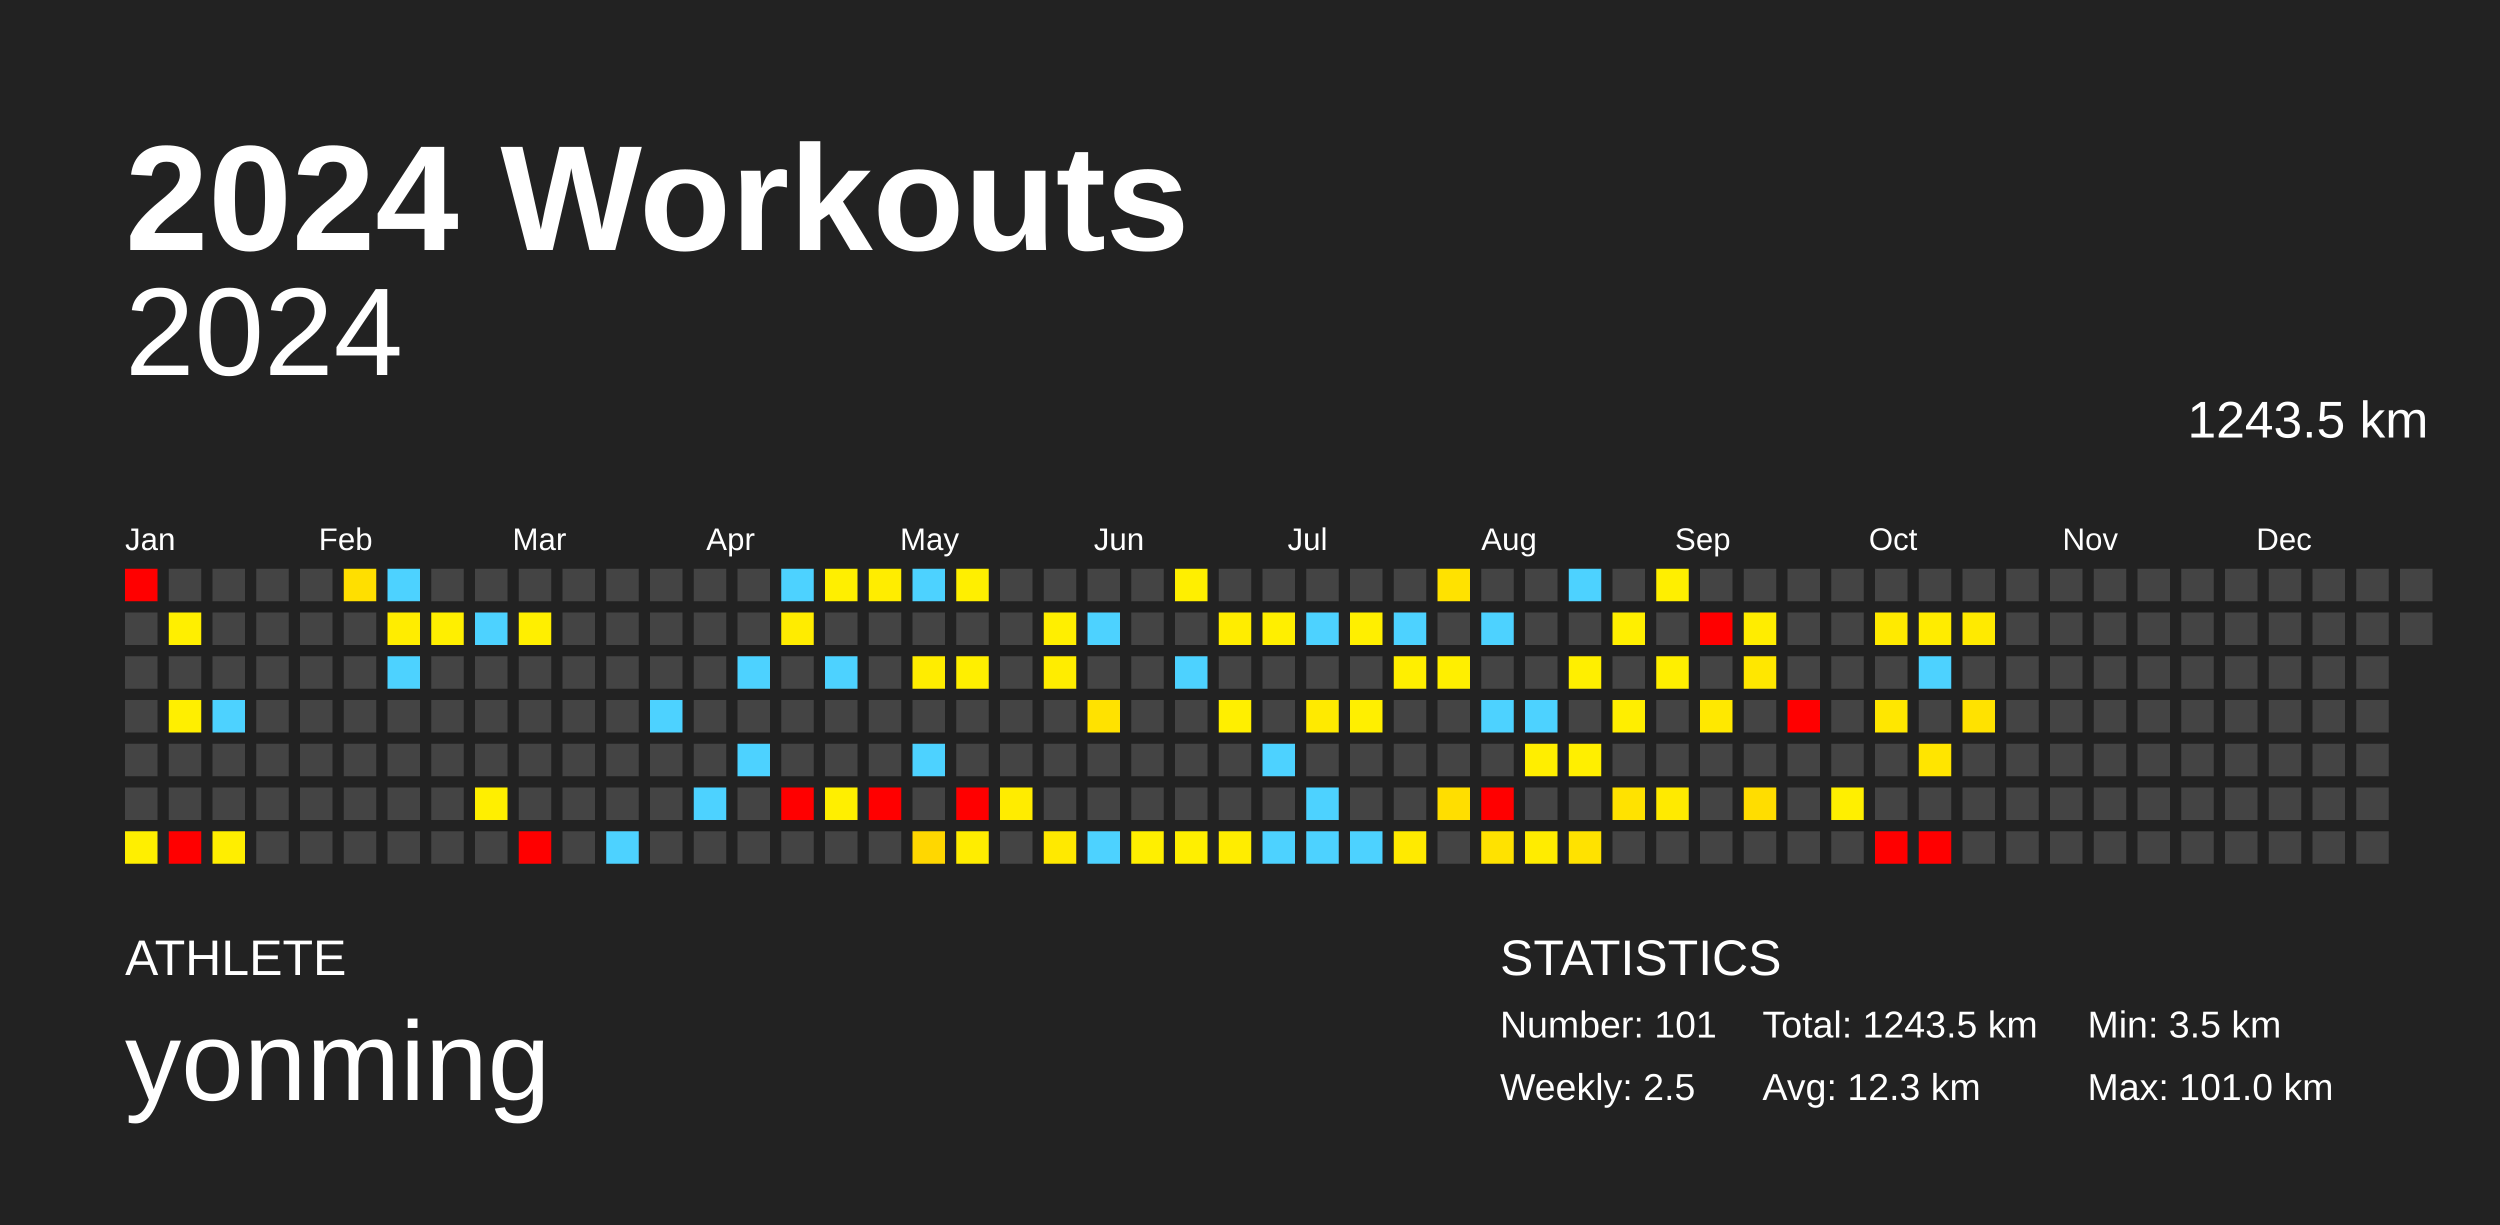
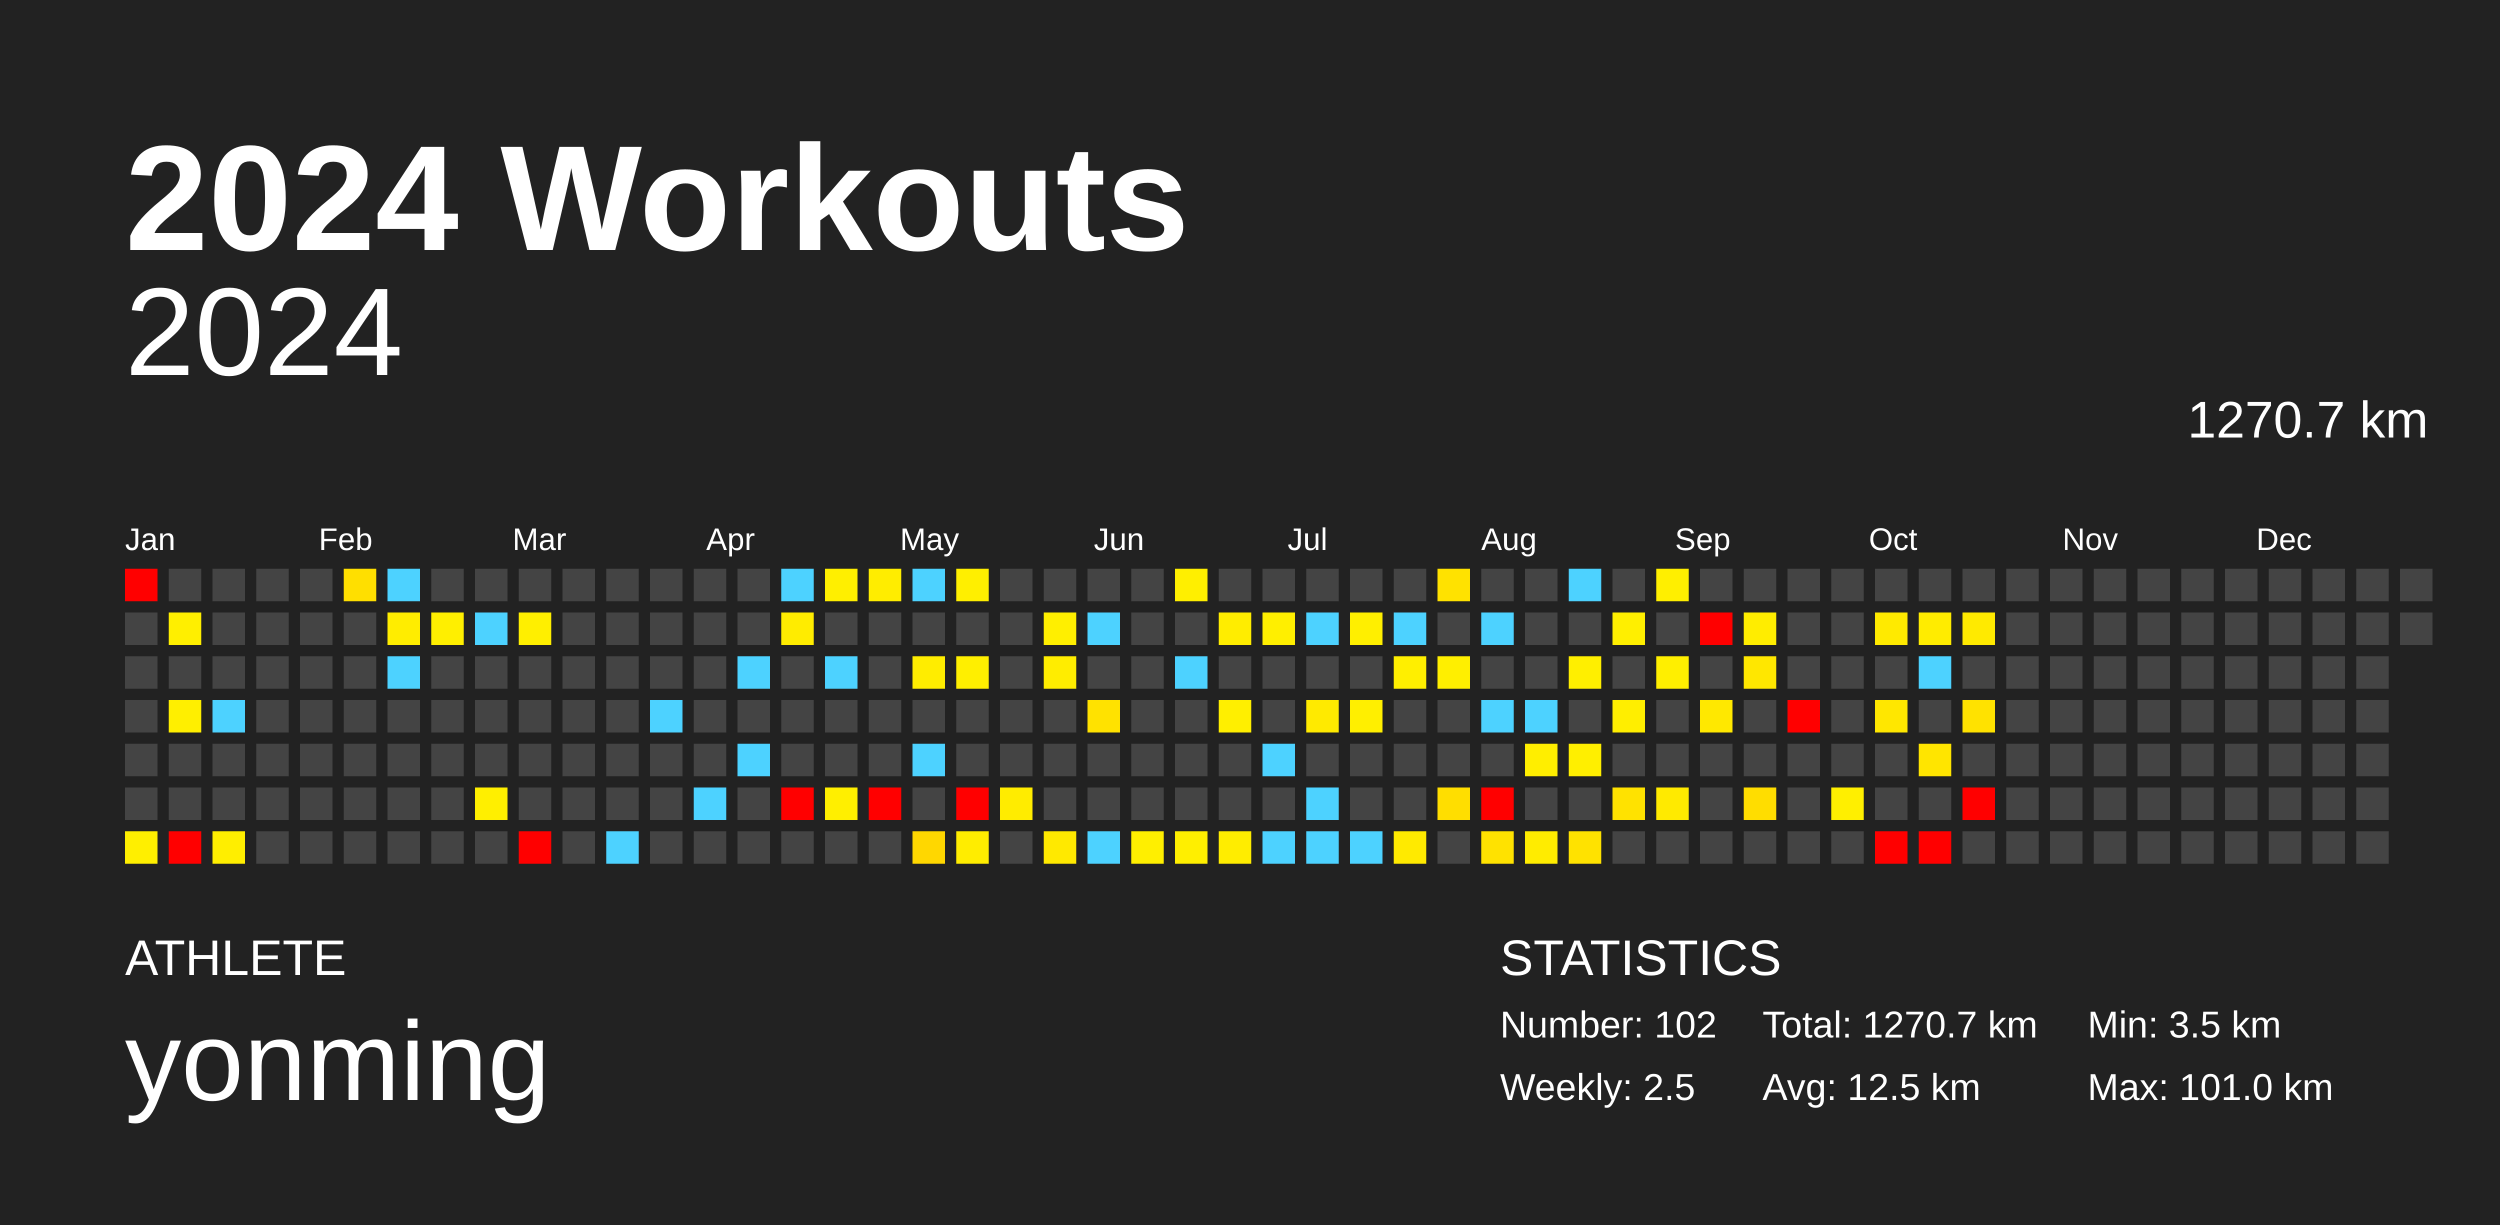
<svg xmlns="http://www.w3.org/2000/svg" baseProfile="full" height="98mm" version="1.1" viewBox="0,0,200,98" width="200mm">
  <defs />
  <rect fill="#222222" height="98" width="200" x="0" y="0" />
  <text fill="#FFFFFF" style="font-size:12px; font-family:Arial; font-weight:bold;" x="10" y="20">2024 Workouts</text>
  <text fill="#FFFFFF" style="font-size:4px; font-family:Arial" x="10" y="78">ATHLETE</text>
  <text fill="#FFFFFF" style="font-size:9px; font-family:Arial" x="10" y="88">yonming</text>
  <text fill="#FFFFFF" style="font-size:4px; font-family:Arial" x="120" y="78">STATISTICS</text>
-   <text fill="#FFFFFF" style="font-size:3px; font-family:Arial" x="120" y="83">Number: 101</text>
+   <text fill="#FFFFFF" style="font-size:3px; font-family:Arial" x="120" y="83">Number: 102</text>
  <text fill="#FFFFFF" style="font-size:3px; font-family:Arial" x="120" y="88">Weekly: 2.5</text>
-   <text fill="#FFFFFF" style="font-size:3px; font-family:Arial" x="141" y="83">Total: 1243.5 km</text>
-   <text fill="#FFFFFF" style="font-size:3px; font-family:Arial" x="141" y="88">Avg: 12.3 km</text>
+   <text fill="#FFFFFF" style="font-size:3px; font-family:Arial" x="141" y="83">Total: 1270.7 km</text>
+   <text fill="#FFFFFF" style="font-size:3px; font-family:Arial" x="141" y="88">Avg: 12.5 km</text>
  <text fill="#FFFFFF" style="font-size:3px; font-family:Arial" x="167" y="83">Min: 3.5 km</text>
  <text fill="#FFFFFF" style="font-size:3px; font-family:Arial" x="167" y="88">Max: 101.0 km</text>
  <text alignment-baseline="hanging" fill="#FFFFFF" style="font-size:10.0px; font-family:Arial;" x="10" y="30">2024</text>
-   <text alignment-baseline="hanging" fill="#FFFFFF" style="font-size:4.125px; font-family:Arial;" x="175" y="35">1243.5 km</text>
+   <text alignment-baseline="hanging" fill="#FFFFFF" style="font-size:4.125px; font-family:Arial;" x="175" y="35">1270.7 km</text>
  <text fill="#FFFFFF" style="font-size:2.5px; font-family:Arial" x="10.0" y="44">Jan</text>
  <text fill="#FFFFFF" style="font-size:2.5px; font-family:Arial" x="25.5" y="44">Feb</text>
  <text fill="#FFFFFF" style="font-size:2.5px; font-family:Arial" x="41.0" y="44">Mar</text>
  <text fill="#FFFFFF" style="font-size:2.5px; font-family:Arial" x="56.5" y="44">Apr</text>
  <text fill="#FFFFFF" style="font-size:2.5px; font-family:Arial" x="72.0" y="44">May</text>
  <text fill="#FFFFFF" style="font-size:2.5px; font-family:Arial" x="87.5" y="44">Jun</text>
  <text fill="#FFFFFF" style="font-size:2.5px; font-family:Arial" x="103.0" y="44">Jul</text>
  <text fill="#FFFFFF" style="font-size:2.5px; font-family:Arial" x="118.5" y="44">Aug</text>
  <text fill="#FFFFFF" style="font-size:2.5px; font-family:Arial" x="134.0" y="44">Sep</text>
  <text fill="#FFFFFF" style="font-size:2.5px; font-family:Arial" x="149.5" y="44">Oct</text>
  <text fill="#FFFFFF" style="font-size:2.5px; font-family:Arial" x="165.0" y="44">Nov</text>
  <text fill="#FFFFFF" style="font-size:2.5px; font-family:Arial" x="180.5" y="44">Dec</text>
  <rect fill="red" height="2.6" width="2.6" x="10.0" y="45.5" />
  <rect fill="#444444" height="2.6" width="2.6" x="10.0" y="49.0" />
  <rect fill="#444444" height="2.6" width="2.6" x="10.0" y="52.5" />
  <rect fill="#444444" height="2.6" width="2.6" x="10.0" y="56.0" />
  <rect fill="#444444" height="2.6" width="2.6" x="10.0" y="59.5" />
  <rect fill="#444444" height="2.6" width="2.6" x="10.0" y="63.0" />
  <rect fill="#ffef00" height="2.6" width="2.6" x="10.0" y="66.5" />
  <rect fill="#444444" height="2.6" width="2.6" x="13.5" y="45.5" />
  <rect fill="#ffef00" height="2.6" width="2.6" x="13.5" y="49.0" />
  <rect fill="#444444" height="2.6" width="2.6" x="13.5" y="52.5" />
  <rect fill="#ffef00" height="2.6" width="2.6" x="13.5" y="56.0" />
  <rect fill="#444444" height="2.6" width="2.6" x="13.5" y="59.5" />
  <rect fill="#444444" height="2.6" width="2.6" x="13.5" y="63.0" />
  <rect fill="red" height="2.6" width="2.6" x="13.5" y="66.5" />
  <rect fill="#444444" height="2.6" width="2.6" x="17.0" y="45.5" />
  <rect fill="#444444" height="2.6" width="2.6" x="17.0" y="49.0" />
  <rect fill="#444444" height="2.6" width="2.6" x="17.0" y="52.5" />
  <rect fill="#4dd2ff" height="2.6" width="2.6" x="17.0" y="56.0" />
  <rect fill="#444444" height="2.6" width="2.6" x="17.0" y="59.5" />
  <rect fill="#444444" height="2.6" width="2.6" x="17.0" y="63.0" />
  <rect fill="#ffee00" height="2.6" width="2.6" x="17.0" y="66.5" />
  <rect fill="#444444" height="2.6" width="2.6" x="20.5" y="45.5" />
  <rect fill="#444444" height="2.6" width="2.6" x="20.5" y="49.0" />
  <rect fill="#444444" height="2.6" width="2.6" x="20.5" y="52.5" />
  <rect fill="#444444" height="2.6" width="2.6" x="20.5" y="56.0" />
  <rect fill="#444444" height="2.6" width="2.6" x="20.5" y="59.5" />
  <rect fill="#444444" height="2.6" width="2.6" x="20.5" y="63.0" />
  <rect fill="#444444" height="2.6" width="2.6" x="20.5" y="66.5" />
  <rect fill="#444444" height="2.6" width="2.6" x="24.0" y="45.5" />
  <rect fill="#444444" height="2.6" width="2.6" x="24.0" y="49.0" />
  <rect fill="#444444" height="2.6" width="2.6" x="24.0" y="52.5" />
  <rect fill="#444444" height="2.6" width="2.6" x="24.0" y="56.0" />
  <rect fill="#444444" height="2.6" width="2.6" x="24.0" y="59.5" />
  <rect fill="#444444" height="2.6" width="2.6" x="24.0" y="63.0" />
  <rect fill="#444444" height="2.6" width="2.6" x="24.0" y="66.5" />
  <rect fill="#ffdf00" height="2.6" width="2.6" x="27.5" y="45.5" />
  <rect fill="#444444" height="2.6" width="2.6" x="27.5" y="49.0" />
  <rect fill="#444444" height="2.6" width="2.6" x="27.5" y="52.5" />
  <rect fill="#444444" height="2.6" width="2.6" x="27.5" y="56.0" />
  <rect fill="#444444" height="2.6" width="2.6" x="27.5" y="59.5" />
  <rect fill="#444444" height="2.6" width="2.6" x="27.5" y="63.0" />
  <rect fill="#444444" height="2.6" width="2.6" x="27.5" y="66.5" />
  <rect fill="#4dd2ff" height="2.6" width="2.6" x="31.0" y="45.5" />
  <rect fill="#ffed00" height="2.6" width="2.6" x="31.0" y="49.0" />
  <rect fill="#4dd2ff" height="2.6" width="2.6" x="31.0" y="52.5" />
  <rect fill="#444444" height="2.6" width="2.6" x="31.0" y="56.0" />
  <rect fill="#444444" height="2.6" width="2.6" x="31.0" y="59.5" />
  <rect fill="#444444" height="2.6" width="2.6" x="31.0" y="63.0" />
  <rect fill="#444444" height="2.6" width="2.6" x="31.0" y="66.5" />
  <rect fill="#444444" height="2.6" width="2.6" x="34.5" y="45.5" />
  <rect fill="#ffef00" height="2.6" width="2.6" x="34.5" y="49.0" />
  <rect fill="#444444" height="2.6" width="2.6" x="34.5" y="52.5" />
  <rect fill="#444444" height="2.6" width="2.6" x="34.5" y="56.0" />
  <rect fill="#444444" height="2.6" width="2.6" x="34.5" y="59.5" />
  <rect fill="#444444" height="2.6" width="2.6" x="34.5" y="63.0" />
  <rect fill="#444444" height="2.6" width="2.6" x="34.5" y="66.5" />
  <rect fill="#444444" height="2.6" width="2.6" x="38.0" y="45.5" />
  <rect fill="#4dd2ff" height="2.6" width="2.6" x="38.0" y="49.0" />
  <rect fill="#444444" height="2.6" width="2.6" x="38.0" y="52.5" />
  <rect fill="#444444" height="2.6" width="2.6" x="38.0" y="56.0" />
  <rect fill="#444444" height="2.6" width="2.6" x="38.0" y="59.5" />
  <rect fill="#ffef00" height="2.6" width="2.6" x="38.0" y="63.0" />
  <rect fill="#444444" height="2.6" width="2.6" x="38.0" y="66.5" />
  <rect fill="#444444" height="2.6" width="2.6" x="41.5" y="45.5" />
  <rect fill="#ffef00" height="2.6" width="2.6" x="41.5" y="49.0" />
  <rect fill="#444444" height="2.6" width="2.6" x="41.5" y="52.5" />
  <rect fill="#444444" height="2.6" width="2.6" x="41.5" y="56.0" />
  <rect fill="#444444" height="2.6" width="2.6" x="41.5" y="59.5" />
  <rect fill="#444444" height="2.6" width="2.6" x="41.5" y="63.0" />
  <rect fill="red" height="2.6" width="2.6" x="41.5" y="66.5" />
  <rect fill="#444444" height="2.6" width="2.6" x="45.0" y="45.5" />
  <rect fill="#444444" height="2.6" width="2.6" x="45.0" y="49.0" />
  <rect fill="#444444" height="2.6" width="2.6" x="45.0" y="52.5" />
  <rect fill="#444444" height="2.6" width="2.6" x="45.0" y="56.0" />
  <rect fill="#444444" height="2.6" width="2.6" x="45.0" y="59.5" />
  <rect fill="#444444" height="2.6" width="2.6" x="45.0" y="63.0" />
  <rect fill="#444444" height="2.6" width="2.6" x="45.0" y="66.5" />
  <rect fill="#444444" height="2.6" width="2.6" x="48.5" y="45.5" />
  <rect fill="#444444" height="2.6" width="2.6" x="48.5" y="49.0" />
  <rect fill="#444444" height="2.6" width="2.6" x="48.5" y="52.5" />
  <rect fill="#444444" height="2.6" width="2.6" x="48.5" y="56.0" />
  <rect fill="#444444" height="2.6" width="2.6" x="48.5" y="59.5" />
  <rect fill="#444444" height="2.6" width="2.6" x="48.5" y="63.0" />
  <rect fill="#4dd2ff" height="2.6" width="2.6" x="48.5" y="66.5" />
  <rect fill="#444444" height="2.6" width="2.6" x="52.0" y="45.5" />
  <rect fill="#444444" height="2.6" width="2.6" x="52.0" y="49.0" />
  <rect fill="#444444" height="2.6" width="2.6" x="52.0" y="52.5" />
  <rect fill="#4dd2ff" height="2.6" width="2.6" x="52.0" y="56.0" />
  <rect fill="#444444" height="2.6" width="2.6" x="52.0" y="59.5" />
  <rect fill="#444444" height="2.6" width="2.6" x="52.0" y="63.0" />
  <rect fill="#444444" height="2.6" width="2.6" x="52.0" y="66.5" />
  <rect fill="#444444" height="2.6" width="2.6" x="55.5" y="45.5" />
  <rect fill="#444444" height="2.6" width="2.6" x="55.5" y="49.0" />
  <rect fill="#444444" height="2.6" width="2.6" x="55.5" y="52.5" />
  <rect fill="#444444" height="2.6" width="2.6" x="55.5" y="56.0" />
  <rect fill="#444444" height="2.6" width="2.6" x="55.5" y="59.5" />
  <rect fill="#4dd2ff" height="2.6" width="2.6" x="55.5" y="63.0" />
  <rect fill="#444444" height="2.6" width="2.6" x="55.5" y="66.5" />
  <rect fill="#444444" height="2.6" width="2.6" x="59.0" y="45.5" />
  <rect fill="#444444" height="2.6" width="2.6" x="59.0" y="49.0" />
  <rect fill="#4dd2ff" height="2.6" width="2.6" x="59.0" y="52.5" />
  <rect fill="#444444" height="2.6" width="2.6" x="59.0" y="56.0" />
  <rect fill="#4dd2ff" height="2.6" width="2.6" x="59.0" y="59.5" />
  <rect fill="#444444" height="2.6" width="2.6" x="59.0" y="63.0" />
  <rect fill="#444444" height="2.6" width="2.6" x="59.0" y="66.5" />
  <rect fill="#4dd2ff" height="2.6" width="2.6" x="62.5" y="45.5" />
  <rect fill="#ffec00" height="2.6" width="2.6" x="62.5" y="49.0" />
  <rect fill="#444444" height="2.6" width="2.6" x="62.5" y="52.5" />
  <rect fill="#444444" height="2.6" width="2.6" x="62.5" y="56.0" />
  <rect fill="#444444" height="2.6" width="2.6" x="62.5" y="59.5" />
  <rect fill="red" height="2.6" width="2.6" x="62.5" y="63.0" />
  <rect fill="#444444" height="2.6" width="2.6" x="62.5" y="66.5" />
  <rect fill="#ffef00" height="2.6" width="2.6" x="66.0" y="45.5" />
  <rect fill="#444444" height="2.6" width="2.6" x="66.0" y="49.0" />
  <rect fill="#4dd2ff" height="2.6" width="2.6" x="66.0" y="52.5" />
  <rect fill="#444444" height="2.6" width="2.6" x="66.0" y="56.0" />
  <rect fill="#444444" height="2.6" width="2.6" x="66.0" y="59.5" />
  <rect fill="#ffef00" height="2.6" width="2.6" x="66.0" y="63.0" />
  <rect fill="#444444" height="2.6" width="2.6" x="66.0" y="66.5" />
  <rect fill="#ffed00" height="2.6" width="2.6" x="69.5" y="45.5" />
  <rect fill="#444444" height="2.6" width="2.6" x="69.5" y="49.0" />
  <rect fill="#444444" height="2.6" width="2.6" x="69.5" y="52.5" />
  <rect fill="#444444" height="2.6" width="2.6" x="69.5" y="56.0" />
  <rect fill="#444444" height="2.6" width="2.6" x="69.5" y="59.5" />
  <rect fill="red" height="2.6" width="2.6" x="69.5" y="63.0" />
  <rect fill="#444444" height="2.6" width="2.6" x="69.5" y="66.5" />
  <rect fill="#4dd2ff" height="2.6" width="2.6" x="73.0" y="45.5" />
  <rect fill="#444444" height="2.6" width="2.6" x="73.0" y="49.0" />
  <rect fill="#ffed00" height="2.6" width="2.6" x="73.0" y="52.5" />
  <rect fill="#444444" height="2.6" width="2.6" x="73.0" y="56.0" />
  <rect fill="#4dd2ff" height="2.6" width="2.6" x="73.0" y="59.5" />
  <rect fill="#444444" height="2.6" width="2.6" x="73.0" y="63.0" />
  <rect fill="#ffd700" height="2.6" width="2.6" x="73.0" y="66.5" />
  <rect fill="#ffef00" height="2.6" width="2.6" x="76.5" y="45.5" />
  <rect fill="#444444" height="2.6" width="2.6" x="76.5" y="49.0" />
  <rect fill="#ffef00" height="2.6" width="2.6" x="76.5" y="52.5" />
  <rect fill="#444444" height="2.6" width="2.6" x="76.5" y="56.0" />
  <rect fill="#444444" height="2.6" width="2.6" x="76.5" y="59.5" />
  <rect fill="red" height="2.6" width="2.6" x="76.5" y="63.0" />
  <rect fill="#ffed00" height="2.6" width="2.6" x="76.5" y="66.5" />
  <rect fill="#444444" height="2.6" width="2.6" x="80.0" y="45.5" />
  <rect fill="#444444" height="2.6" width="2.6" x="80.0" y="49.0" />
  <rect fill="#444444" height="2.6" width="2.6" x="80.0" y="52.5" />
  <rect fill="#444444" height="2.6" width="2.6" x="80.0" y="56.0" />
  <rect fill="#444444" height="2.6" width="2.6" x="80.0" y="59.5" />
  <rect fill="#ffec00" height="2.6" width="2.6" x="80.0" y="63.0" />
  <rect fill="#444444" height="2.6" width="2.6" x="80.0" y="66.5" />
  <rect fill="#444444" height="2.6" width="2.6" x="83.5" y="45.5" />
  <rect fill="#ffef00" height="2.6" width="2.6" x="83.5" y="49.0" />
  <rect fill="#ffed00" height="2.6" width="2.6" x="83.5" y="52.5" />
  <rect fill="#444444" height="2.6" width="2.6" x="83.5" y="56.0" />
  <rect fill="#444444" height="2.6" width="2.6" x="83.5" y="59.5" />
  <rect fill="#444444" height="2.6" width="2.6" x="83.5" y="63.0" />
  <rect fill="#ffe900" height="2.6" width="2.6" x="83.5" y="66.5" />
  <rect fill="#444444" height="2.6" width="2.6" x="87.0" y="45.5" />
  <rect fill="#4dd2ff" height="2.6" width="2.6" x="87.0" y="49.0" />
  <rect fill="#444444" height="2.6" width="2.6" x="87.0" y="52.5" />
  <rect fill="#ffe200" height="2.6" width="2.6" x="87.0" y="56.0" />
  <rect fill="#444444" height="2.6" width="2.6" x="87.0" y="59.5" />
  <rect fill="#444444" height="2.6" width="2.6" x="87.0" y="63.0" />
  <rect fill="#4dd2ff" height="2.6" width="2.6" x="87.0" y="66.5" />
  <rect fill="#444444" height="2.6" width="2.6" x="90.5" y="45.5" />
  <rect fill="#444444" height="2.6" width="2.6" x="90.5" y="49.0" />
  <rect fill="#444444" height="2.6" width="2.6" x="90.5" y="52.5" />
  <rect fill="#444444" height="2.6" width="2.6" x="90.5" y="56.0" />
  <rect fill="#444444" height="2.6" width="2.6" x="90.5" y="59.5" />
  <rect fill="#444444" height="2.6" width="2.6" x="90.5" y="63.0" />
  <rect fill="#ffef00" height="2.6" width="2.6" x="90.5" y="66.5" />
  <rect fill="#ffef00" height="2.6" width="2.6" x="94.0" y="45.5" />
  <rect fill="#444444" height="2.6" width="2.6" x="94.0" y="49.0" />
  <rect fill="#4dd2ff" height="2.6" width="2.6" x="94.0" y="52.5" />
  <rect fill="#444444" height="2.6" width="2.6" x="94.0" y="56.0" />
  <rect fill="#444444" height="2.6" width="2.6" x="94.0" y="59.5" />
  <rect fill="#444444" height="2.6" width="2.6" x="94.0" y="63.0" />
  <rect fill="#ffef00" height="2.6" width="2.6" x="94.0" y="66.5" />
  <rect fill="#444444" height="2.6" width="2.6" x="97.5" y="45.5" />
  <rect fill="#ffed00" height="2.6" width="2.6" x="97.5" y="49.0" />
  <rect fill="#444444" height="2.6" width="2.6" x="97.5" y="52.5" />
  <rect fill="#ffef00" height="2.6" width="2.6" x="97.5" y="56.0" />
  <rect fill="#444444" height="2.6" width="2.6" x="97.5" y="59.5" />
  <rect fill="#444444" height="2.6" width="2.6" x="97.5" y="63.0" />
  <rect fill="#ffed00" height="2.6" width="2.6" x="97.5" y="66.5" />
  <rect fill="#444444" height="2.6" width="2.6" x="101.0" y="45.5" />
  <rect fill="#ffef00" height="2.6" width="2.6" x="101.0" y="49.0" />
  <rect fill="#444444" height="2.6" width="2.6" x="101.0" y="52.5" />
  <rect fill="#444444" height="2.6" width="2.6" x="101.0" y="56.0" />
  <rect fill="#4dd2ff" height="2.6" width="2.6" x="101.0" y="59.5" />
  <rect fill="#444444" height="2.6" width="2.6" x="101.0" y="63.0" />
  <rect fill="#4dd2ff" height="2.6" width="2.6" x="101.0" y="66.5" />
  <rect fill="#444444" height="2.6" width="2.6" x="104.5" y="45.5" />
  <rect fill="#4dd2ff" height="2.6" width="2.6" x="104.5" y="49.0" />
  <rect fill="#444444" height="2.6" width="2.6" x="104.5" y="52.5" />
  <rect fill="#ffea00" height="2.6" width="2.6" x="104.5" y="56.0" />
  <rect fill="#444444" height="2.6" width="2.6" x="104.5" y="59.5" />
  <rect fill="#4dd2ff" height="2.6" width="2.6" x="104.5" y="63.0" />
  <rect fill="#4dd2ff" height="2.6" width="2.6" x="104.5" y="66.5" />
  <rect fill="#444444" height="2.6" width="2.6" x="108.0" y="45.5" />
  <rect fill="#ffef00" height="2.6" width="2.6" x="108.0" y="49.0" />
  <rect fill="#444444" height="2.6" width="2.6" x="108.0" y="52.5" />
  <rect fill="#ffef00" height="2.6" width="2.6" x="108.0" y="56.0" />
  <rect fill="#444444" height="2.6" width="2.6" x="108.0" y="59.5" />
  <rect fill="#444444" height="2.6" width="2.6" x="108.0" y="63.0" />
  <rect fill="#4dd2ff" height="2.6" width="2.6" x="108.0" y="66.5" />
  <rect fill="#444444" height="2.6" width="2.6" x="111.5" y="45.5" />
  <rect fill="#4dd2ff" height="2.6" width="2.6" x="111.5" y="49.0" />
  <rect fill="#ffef00" height="2.6" width="2.6" x="111.5" y="52.5" />
  <rect fill="#444444" height="2.6" width="2.6" x="111.5" y="56.0" />
  <rect fill="#444444" height="2.6" width="2.6" x="111.5" y="59.5" />
  <rect fill="#444444" height="2.6" width="2.6" x="111.5" y="63.0" />
  <rect fill="#ffea00" height="2.6" width="2.6" x="111.5" y="66.5" />
  <rect fill="#ffe200" height="2.6" width="2.6" x="115.0" y="45.5" />
  <rect fill="#444444" height="2.6" width="2.6" x="115.0" y="49.0" />
  <rect fill="#ffef00" height="2.6" width="2.6" x="115.0" y="52.5" />
  <rect fill="#444444" height="2.6" width="2.6" x="115.0" y="56.0" />
  <rect fill="#444444" height="2.6" width="2.6" x="115.0" y="59.5" />
  <rect fill="#ffde00" height="2.6" width="2.6" x="115.0" y="63.0" />
  <rect fill="#444444" height="2.6" width="2.6" x="115.0" y="66.5" />
  <rect fill="#444444" height="2.6" width="2.6" x="118.5" y="45.5" />
  <rect fill="#4dd2ff" height="2.6" width="2.6" x="118.5" y="49.0" />
  <rect fill="#444444" height="2.6" width="2.6" x="118.5" y="52.5" />
  <rect fill="#4dd2ff" height="2.6" width="2.6" x="118.5" y="56.0" />
  <rect fill="#444444" height="2.6" width="2.6" x="118.5" y="59.5" />
  <rect fill="red" height="2.6" width="2.6" x="118.5" y="63.0" />
  <rect fill="#ffe200" height="2.6" width="2.6" x="118.5" y="66.5" />
  <rect fill="#444444" height="2.6" width="2.6" x="122.0" y="45.5" />
  <rect fill="#444444" height="2.6" width="2.6" x="122.0" y="49.0" />
  <rect fill="#444444" height="2.6" width="2.6" x="122.0" y="52.5" />
  <rect fill="#4dd2ff" height="2.6" width="2.6" x="122.0" y="56.0" />
  <rect fill="#ffee00" height="2.6" width="2.6" x="122.0" y="59.5" />
  <rect fill="#444444" height="2.6" width="2.6" x="122.0" y="63.0" />
  <rect fill="#ffec00" height="2.6" width="2.6" x="122.0" y="66.5" />
  <rect fill="#4dd2ff" height="2.6" width="2.6" x="125.5" y="45.5" />
  <rect fill="#444444" height="2.6" width="2.6" x="125.5" y="49.0" />
  <rect fill="#ffef00" height="2.6" width="2.6" x="125.5" y="52.5" />
  <rect fill="#444444" height="2.6" width="2.6" x="125.5" y="56.0" />
  <rect fill="#ffef00" height="2.6" width="2.6" x="125.5" y="59.5" />
  <rect fill="#444444" height="2.6" width="2.6" x="125.5" y="63.0" />
  <rect fill="#ffe200" height="2.6" width="2.6" x="125.5" y="66.5" />
  <rect fill="#444444" height="2.6" width="2.6" x="129.0" y="45.5" />
  <rect fill="#ffef00" height="2.6" width="2.6" x="129.0" y="49.0" />
  <rect fill="#444444" height="2.6" width="2.6" x="129.0" y="52.5" />
  <rect fill="#ffee00" height="2.6" width="2.6" x="129.0" y="56.0" />
  <rect fill="#444444" height="2.6" width="2.6" x="129.0" y="59.5" />
  <rect fill="#ffe200" height="2.6" width="2.6" x="129.0" y="63.0" />
  <rect fill="#444444" height="2.6" width="2.6" x="129.0" y="66.5" />
  <rect fill="#ffef00" height="2.6" width="2.6" x="132.5" y="45.5" />
  <rect fill="#444444" height="2.6" width="2.6" x="132.5" y="49.0" />
  <rect fill="#ffef00" height="2.6" width="2.6" x="132.5" y="52.5" />
  <rect fill="#444444" height="2.6" width="2.6" x="132.5" y="56.0" />
  <rect fill="#444444" height="2.6" width="2.6" x="132.5" y="59.5" />
  <rect fill="#ffea00" height="2.6" width="2.6" x="132.5" y="63.0" />
  <rect fill="#444444" height="2.6" width="2.6" x="132.5" y="66.5" />
  <rect fill="#444444" height="2.6" width="2.6" x="136.0" y="45.5" />
  <rect fill="red" height="2.6" width="2.6" x="136.0" y="49.0" />
  <rect fill="#444444" height="2.6" width="2.6" x="136.0" y="52.5" />
  <rect fill="#ffe800" height="2.6" width="2.6" x="136.0" y="56.0" />
  <rect fill="#444444" height="2.6" width="2.6" x="136.0" y="59.5" />
  <rect fill="#444444" height="2.6" width="2.6" x="136.0" y="63.0" />
  <rect fill="#444444" height="2.6" width="2.6" x="136.0" y="66.5" />
  <rect fill="#444444" height="2.6" width="2.6" x="139.5" y="45.5" />
  <rect fill="#ffed00" height="2.6" width="2.6" x="139.5" y="49.0" />
  <rect fill="#ffe700" height="2.6" width="2.6" x="139.5" y="52.5" />
  <rect fill="#444444" height="2.6" width="2.6" x="139.5" y="56.0" />
  <rect fill="#444444" height="2.6" width="2.6" x="139.5" y="59.5" />
  <rect fill="#ffdd00" height="2.6" width="2.6" x="139.5" y="63.0" />
  <rect fill="#444444" height="2.6" width="2.6" x="139.5" y="66.5" />
  <rect fill="#444444" height="2.6" width="2.6" x="143.0" y="45.5" />
  <rect fill="#444444" height="2.6" width="2.6" x="143.0" y="49.0" />
  <rect fill="#444444" height="2.6" width="2.6" x="143.0" y="52.5" />
  <rect fill="red" height="2.6" width="2.6" x="143.0" y="56.0" />
  <rect fill="#444444" height="2.6" width="2.6" x="143.0" y="59.5" />
  <rect fill="#444444" height="2.6" width="2.6" x="143.0" y="63.0" />
  <rect fill="#444444" height="2.6" width="2.6" x="143.0" y="66.5" />
  <rect fill="#444444" height="2.6" width="2.6" x="146.5" y="45.5" />
  <rect fill="#444444" height="2.6" width="2.6" x="146.5" y="49.0" />
  <rect fill="#444444" height="2.6" width="2.6" x="146.5" y="52.5" />
  <rect fill="#444444" height="2.6" width="2.6" x="146.5" y="56.0" />
  <rect fill="#444444" height="2.6" width="2.6" x="146.5" y="59.5" />
  <rect fill="#ffef00" height="2.6" width="2.6" x="146.5" y="63.0" />
  <rect fill="#444444" height="2.6" width="2.6" x="146.5" y="66.5" />
  <rect fill="#444444" height="2.6" width="2.6" x="150.0" y="45.5" />
  <rect fill="#ffea00" height="2.6" width="2.6" x="150.0" y="49.0" />
  <rect fill="#444444" height="2.6" width="2.6" x="150.0" y="52.5" />
  <rect fill="#ffe700" height="2.6" width="2.6" x="150.0" y="56.0" />
  <rect fill="#444444" height="2.6" width="2.6" x="150.0" y="59.5" />
  <rect fill="#444444" height="2.6" width="2.6" x="150.0" y="63.0" />
  <rect fill="red" height="2.6" width="2.6" x="150.0" y="66.5" />
  <rect fill="#444444" height="2.6" width="2.6" x="153.5" y="45.5" />
  <rect fill="#ffec00" height="2.6" width="2.6" x="153.5" y="49.0" />
  <rect fill="#4dd2ff" height="2.6" width="2.6" x="153.5" y="52.5" />
  <rect fill="#444444" height="2.6" width="2.6" x="153.5" y="56.0" />
  <rect fill="#ffe500" height="2.6" width="2.6" x="153.5" y="59.5" />
  <rect fill="#444444" height="2.6" width="2.6" x="153.5" y="63.0" />
  <rect fill="red" height="2.6" width="2.6" x="153.5" y="66.5" />
  <rect fill="#444444" height="2.6" width="2.6" x="157.0" y="45.5" />
  <rect fill="#ffea00" height="2.6" width="2.6" x="157.0" y="49.0" />
  <rect fill="#444444" height="2.6" width="2.6" x="157.0" y="52.5" />
  <rect fill="#ffe200" height="2.6" width="2.6" x="157.0" y="56.0" />
  <rect fill="#444444" height="2.6" width="2.6" x="157.0" y="59.5" />
-   <rect fill="#444444" height="2.6" width="2.6" x="157.0" y="63.0" />
+   <rect fill="red" height="2.6" width="2.6" x="157.0" y="63.0" />
  <rect fill="#444444" height="2.6" width="2.6" x="157.0" y="66.5" />
  <rect fill="#444444" height="2.6" width="2.6" x="160.5" y="45.5" />
  <rect fill="#444444" height="2.6" width="2.6" x="160.5" y="49.0" />
  <rect fill="#444444" height="2.6" width="2.6" x="160.5" y="52.5" />
  <rect fill="#444444" height="2.6" width="2.6" x="160.5" y="56.0" />
  <rect fill="#444444" height="2.6" width="2.6" x="160.5" y="59.5" />
  <rect fill="#444444" height="2.6" width="2.6" x="160.5" y="63.0" />
  <rect fill="#444444" height="2.6" width="2.6" x="160.5" y="66.5" />
  <rect fill="#444444" height="2.6" width="2.6" x="164.0" y="45.5" />
  <rect fill="#444444" height="2.6" width="2.6" x="164.0" y="49.0" />
  <rect fill="#444444" height="2.6" width="2.6" x="164.0" y="52.5" />
  <rect fill="#444444" height="2.6" width="2.6" x="164.0" y="56.0" />
  <rect fill="#444444" height="2.6" width="2.6" x="164.0" y="59.5" />
  <rect fill="#444444" height="2.6" width="2.6" x="164.0" y="63.0" />
  <rect fill="#444444" height="2.6" width="2.6" x="164.0" y="66.5" />
  <rect fill="#444444" height="2.6" width="2.6" x="167.5" y="45.5" />
  <rect fill="#444444" height="2.6" width="2.6" x="167.5" y="49.0" />
  <rect fill="#444444" height="2.6" width="2.6" x="167.5" y="52.5" />
  <rect fill="#444444" height="2.6" width="2.6" x="167.5" y="56.0" />
  <rect fill="#444444" height="2.6" width="2.6" x="167.5" y="59.5" />
  <rect fill="#444444" height="2.6" width="2.6" x="167.5" y="63.0" />
  <rect fill="#444444" height="2.6" width="2.6" x="167.5" y="66.5" />
  <rect fill="#444444" height="2.6" width="2.6" x="171.0" y="45.5" />
  <rect fill="#444444" height="2.6" width="2.6" x="171.0" y="49.0" />
  <rect fill="#444444" height="2.6" width="2.6" x="171.0" y="52.5" />
  <rect fill="#444444" height="2.6" width="2.6" x="171.0" y="56.0" />
  <rect fill="#444444" height="2.6" width="2.6" x="171.0" y="59.5" />
  <rect fill="#444444" height="2.6" width="2.6" x="171.0" y="63.0" />
  <rect fill="#444444" height="2.6" width="2.6" x="171.0" y="66.5" />
  <rect fill="#444444" height="2.6" width="2.6" x="174.5" y="45.5" />
  <rect fill="#444444" height="2.6" width="2.6" x="174.5" y="49.0" />
  <rect fill="#444444" height="2.6" width="2.6" x="174.5" y="52.5" />
  <rect fill="#444444" height="2.6" width="2.6" x="174.5" y="56.0" />
  <rect fill="#444444" height="2.6" width="2.6" x="174.5" y="59.5" />
  <rect fill="#444444" height="2.6" width="2.6" x="174.5" y="63.0" />
  <rect fill="#444444" height="2.6" width="2.6" x="174.5" y="66.5" />
  <rect fill="#444444" height="2.6" width="2.6" x="178.0" y="45.5" />
  <rect fill="#444444" height="2.6" width="2.6" x="178.0" y="49.0" />
  <rect fill="#444444" height="2.6" width="2.6" x="178.0" y="52.5" />
  <rect fill="#444444" height="2.6" width="2.6" x="178.0" y="56.0" />
  <rect fill="#444444" height="2.6" width="2.6" x="178.0" y="59.5" />
  <rect fill="#444444" height="2.6" width="2.6" x="178.0" y="63.0" />
  <rect fill="#444444" height="2.6" width="2.6" x="178.0" y="66.5" />
  <rect fill="#444444" height="2.6" width="2.6" x="181.5" y="45.5" />
  <rect fill="#444444" height="2.6" width="2.6" x="181.5" y="49.0" />
  <rect fill="#444444" height="2.6" width="2.6" x="181.5" y="52.5" />
  <rect fill="#444444" height="2.6" width="2.6" x="181.5" y="56.0" />
  <rect fill="#444444" height="2.6" width="2.6" x="181.5" y="59.5" />
  <rect fill="#444444" height="2.6" width="2.6" x="181.5" y="63.0" />
  <rect fill="#444444" height="2.6" width="2.6" x="181.5" y="66.5" />
  <rect fill="#444444" height="2.6" width="2.6" x="185.0" y="45.5" />
  <rect fill="#444444" height="2.6" width="2.6" x="185.0" y="49.0" />
  <rect fill="#444444" height="2.6" width="2.6" x="185.0" y="52.5" />
  <rect fill="#444444" height="2.6" width="2.6" x="185.0" y="56.0" />
  <rect fill="#444444" height="2.6" width="2.6" x="185.0" y="59.5" />
  <rect fill="#444444" height="2.6" width="2.6" x="185.0" y="63.0" />
  <rect fill="#444444" height="2.6" width="2.6" x="185.0" y="66.5" />
  <rect fill="#444444" height="2.6" width="2.6" x="188.5" y="45.5" />
  <rect fill="#444444" height="2.6" width="2.6" x="188.5" y="49.0" />
  <rect fill="#444444" height="2.6" width="2.6" x="188.5" y="52.5" />
  <rect fill="#444444" height="2.6" width="2.6" x="188.5" y="56.0" />
  <rect fill="#444444" height="2.6" width="2.6" x="188.5" y="59.5" />
  <rect fill="#444444" height="2.6" width="2.6" x="188.5" y="63.0" />
  <rect fill="#444444" height="2.6" width="2.6" x="188.5" y="66.5" />
  <rect fill="#444444" height="2.6" width="2.6" x="192.0" y="45.5" />
  <rect fill="#444444" height="2.6" width="2.6" x="192.0" y="49.0" />
</svg>
